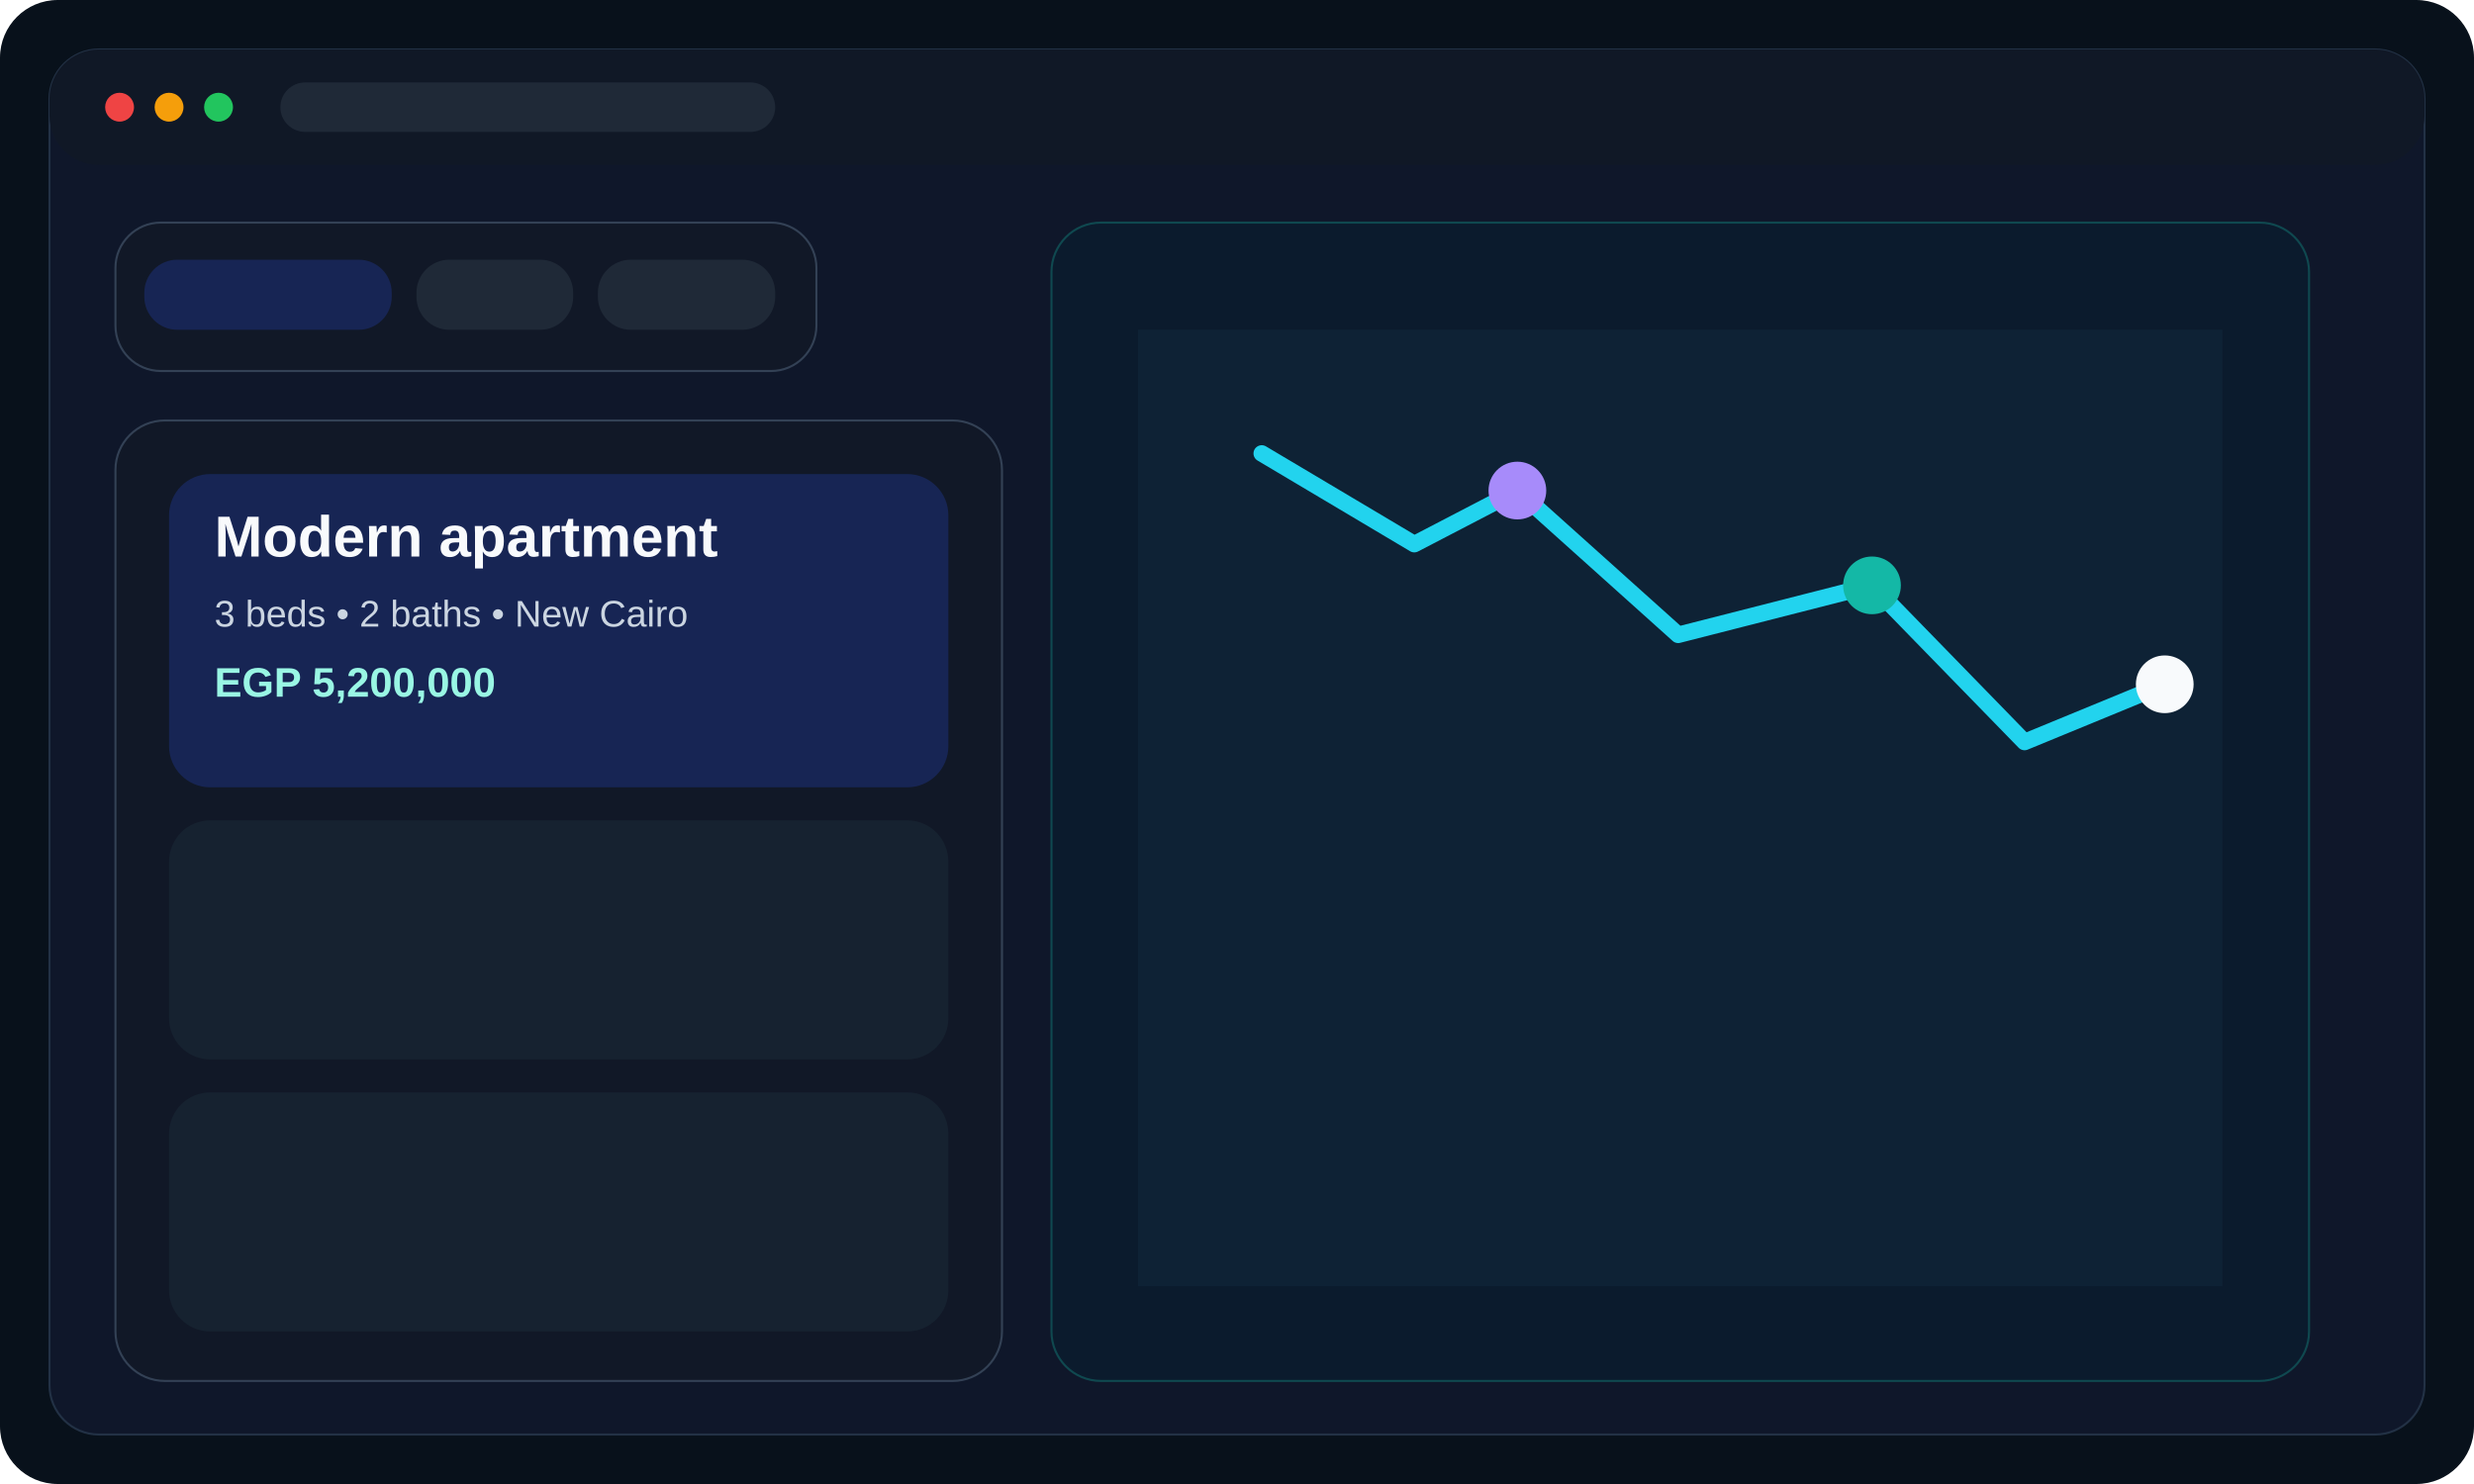
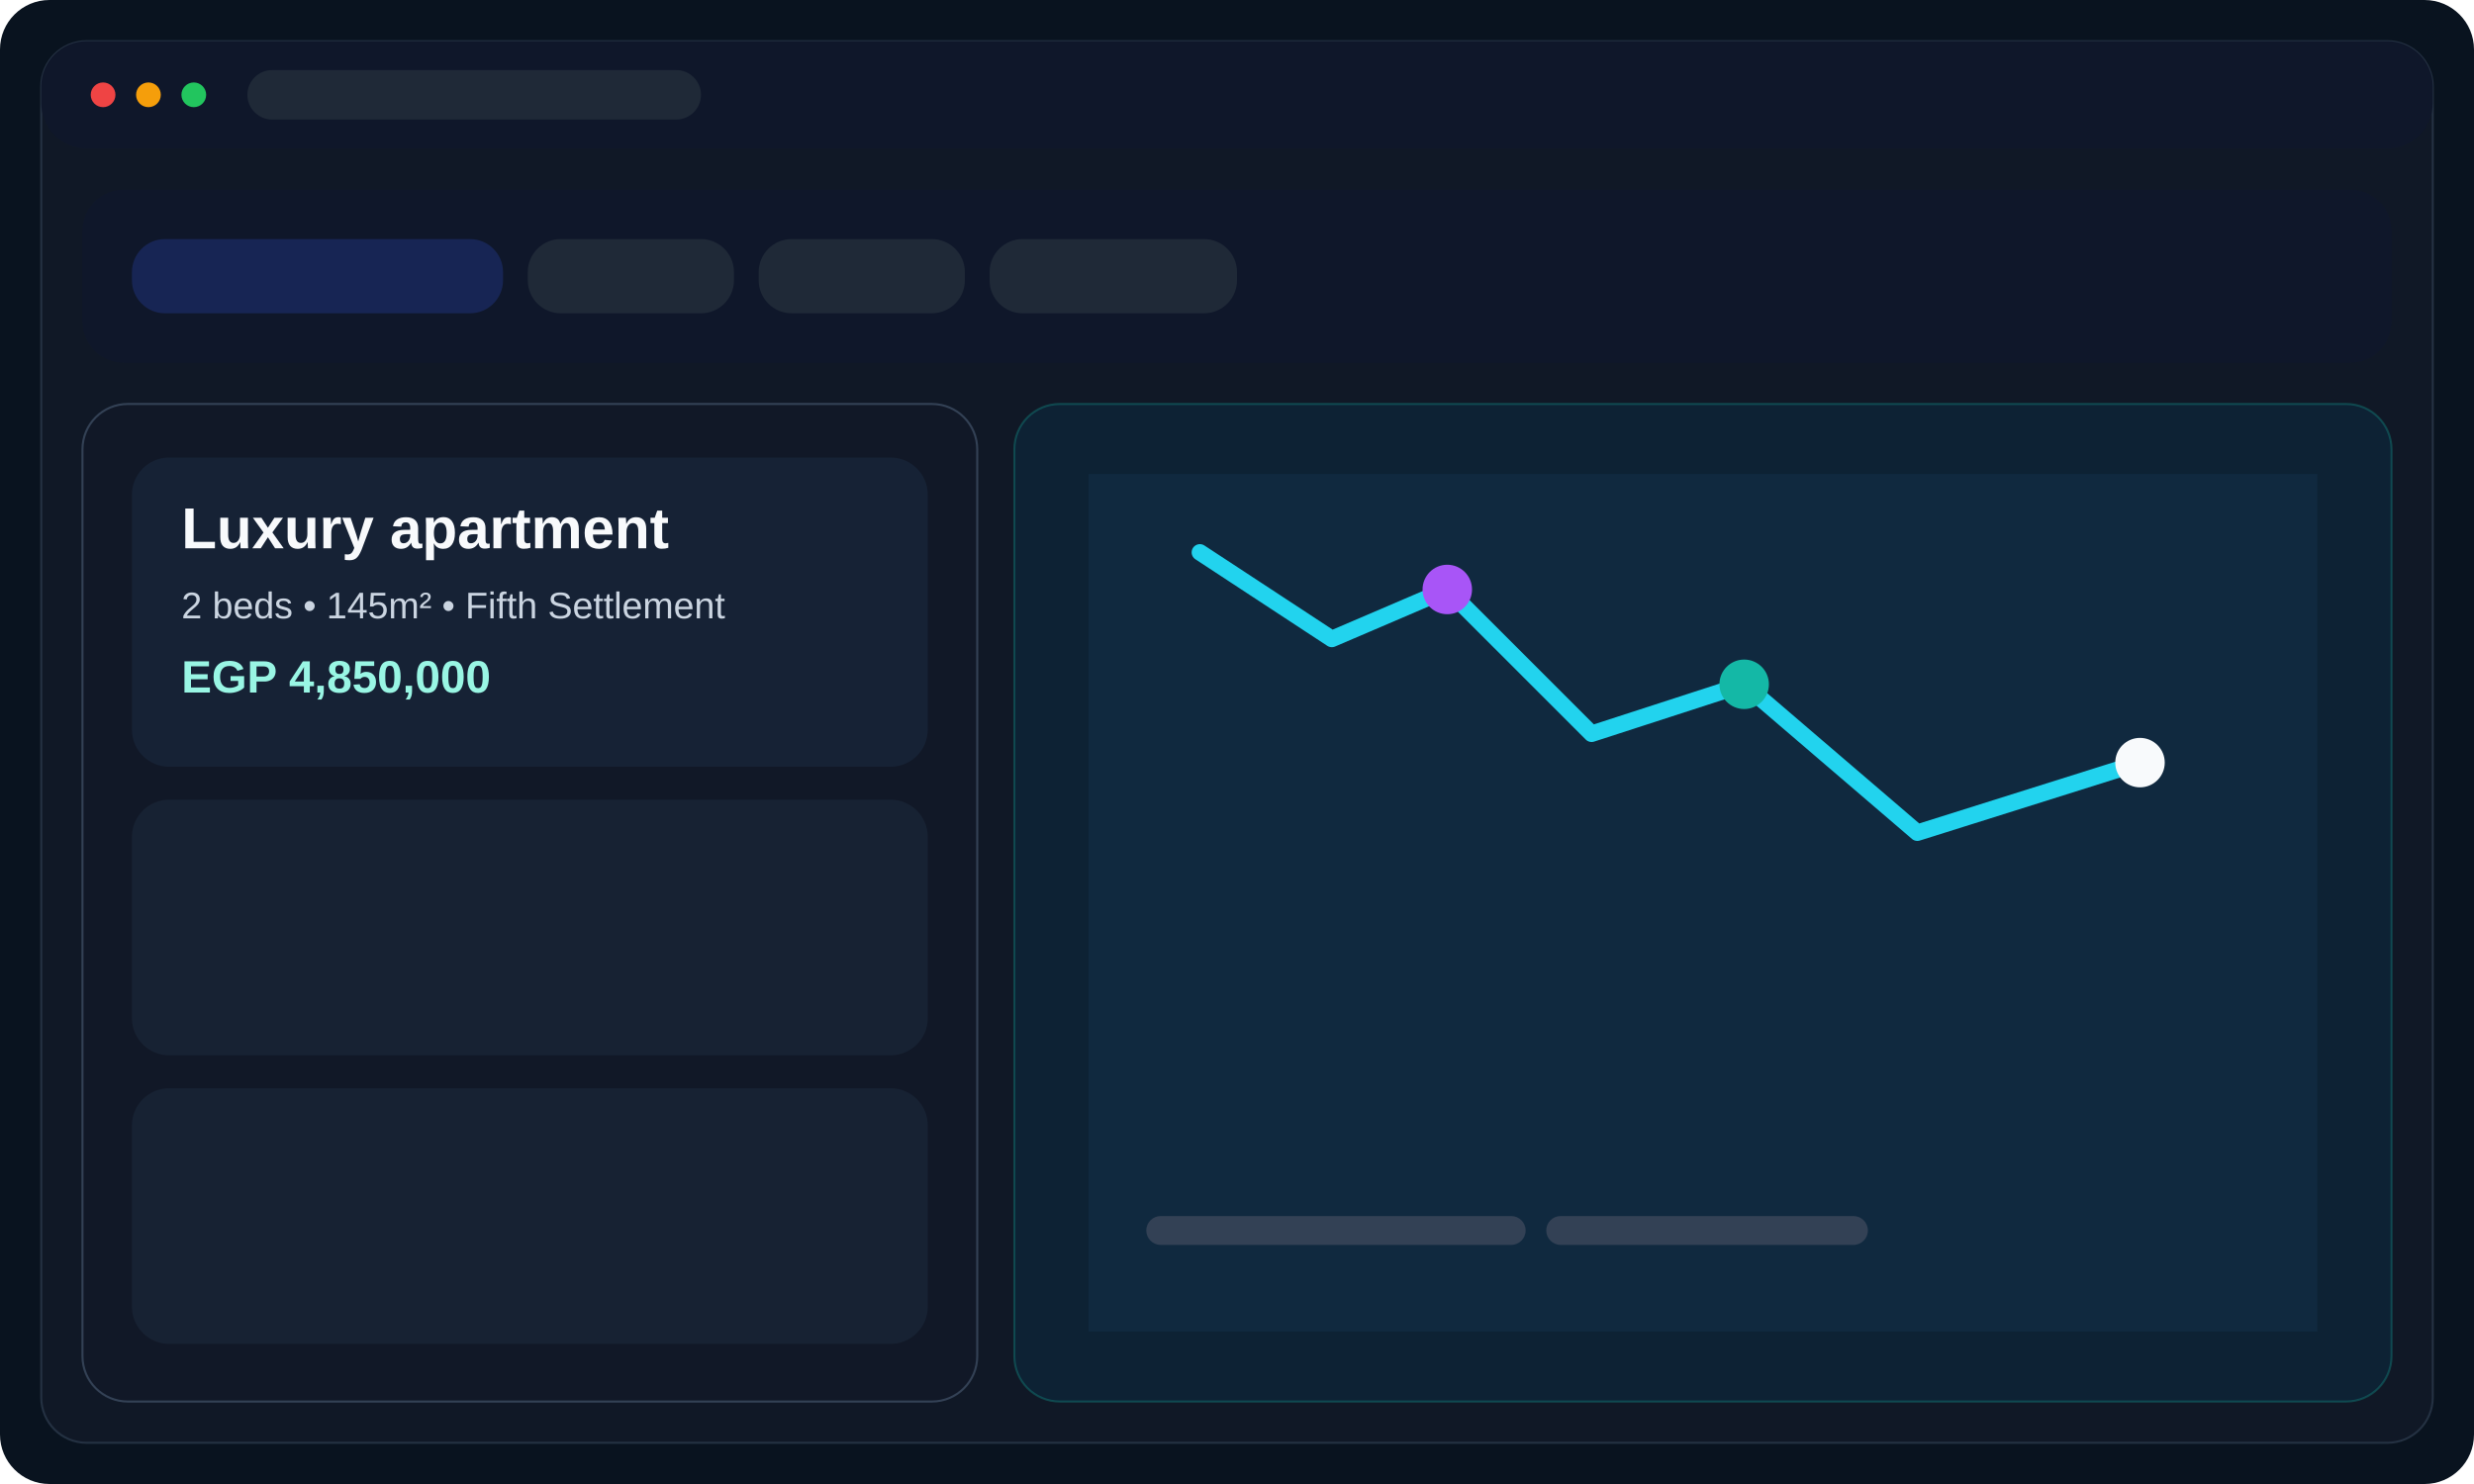
<svg xmlns="http://www.w3.org/2000/svg" width="1200" height="720" viewBox="0 0 1200 720" fill="none">
-   <rect width="1200" height="720" rx="28" fill="#08111b" />
-   <rect x="24" y="24" width="1152" height="672" rx="24" fill="#0f172a" stroke="#223145" />
-   <rect x="24" y="24" width="1152" height="56" rx="24" fill="#101826" />
-   <circle cx="58" cy="52" r="7" fill="#ef4444" />
-   <circle cx="82" cy="52" r="7" fill="#f59e0b" />
-   <circle cx="106" cy="52" r="7" fill="#22c55e" />
-   <rect x="136" y="40" width="240" height="24" rx="12" fill="#1f2937" />
-   <rect x="56" y="108" width="340" height="72" rx="22" fill="#111827" stroke="#334155" />
-   <rect x="70" y="126" width="120" height="34" rx="16" fill="#172554" />
-   <rect x="202" y="126" width="76" height="34" rx="16" fill="#1f2937" />
-   <rect x="290" y="126" width="86" height="34" rx="16" fill="#1f2937" />
-   <rect x="56" y="204" width="430" height="466" rx="24" fill="#111827" stroke="#334155" />
-   <rect x="510" y="108" width="610" height="562" rx="24" fill="#0b1b2d" stroke="#14b8a6" stroke-opacity="0.3" />
-   <rect x="82" y="230" width="378" height="152" rx="20" fill="#172554" />
-   <rect x="82" y="398" width="378" height="116" rx="20" fill="#162230" />
-   <rect x="82" y="530" width="378" height="116" rx="20" fill="#162230" />
-   <text x="104" y="270" fill="#f8fafc" font-family="Arial" font-size="28" font-weight="700">Modern apartment</text>
-   <text x="104" y="304" fill="#cbd5e1" font-family="Arial" font-size="18">3 beds • 2 baths • New Cairo</text>
-   <text x="104" y="338" fill="#99f6e4" font-family="Arial" font-size="20" font-weight="700">EGP 5,200,000</text>
-   <path d="M552 160H1078V624H552V160Z" fill="#0e2235" />
-   <path d="M612 220L686 264L736 238L814 308L908 284L982 360L1050 332" stroke="#22d3ee" stroke-width="8" stroke-linecap="round" stroke-linejoin="round" />
-   <circle cx="736" cy="238" r="14" fill="#a78bfa" />
-   <circle cx="908" cy="284" r="14" fill="#14b8a6" />
-   <circle cx="1050" cy="332" r="14" fill="#f8fafc" />
+   <rect width="1200" height="720" rx="24" fill="#09131f" />
+   <rect x="20" y="20" width="1160" height="680" rx="22" fill="#101826" stroke="#243142" />
+   <rect x="20" y="20" width="1160" height="52" rx="22" fill="#0f172a" />
+   <circle cx="50" cy="46" r="6" fill="#ef4444" />
+   <circle cx="72" cy="46" r="6" fill="#f59e0b" />
+   <circle cx="94" cy="46" r="6" fill="#22c55e" />
+   <rect x="120" y="34" width="220" height="24" rx="12" fill="#1f2937" />
+   <rect x="40" y="92" width="1120" height="84" rx="20" fill="#0f172a" />
+   <rect x="64" y="116" width="180" height="36" rx="16" fill="#172554" />
+   <rect x="256" y="116" width="100" height="36" rx="16" fill="#1f2937" />
+   <rect x="368" y="116" width="100" height="36" rx="16" fill="#1f2937" />
+   <rect x="480" y="116" width="120" height="36" rx="16" fill="#1f2937" />
+   <rect x="40" y="196" width="434" height="484" rx="22" fill="#111827" stroke="#334155" />
+   <rect x="492" y="196" width="668" height="484" rx="22" fill="#0d2234" stroke="#14b8a6" stroke-opacity="0.28" />
+   <rect x="64" y="222" width="386" height="150" rx="18" fill="#162235" />
+   <rect x="64" y="388" width="386" height="124" rx="18" fill="#172233" />
+   <rect x="64" y="528" width="386" height="124" rx="18" fill="#172233" />
+   <text x="88" y="266" fill="#F8FAFC" font-family="Arial" font-size="28" font-weight="700">Luxury apartment</text>
+   <text x="88" y="300" fill="#CBD5E1" font-family="Arial" font-size="18">2 beds • 145m² • Fifth Settlement</text>
+   <text x="88" y="336" fill="#99F6E4" font-family="Arial" font-size="22" font-weight="700">EGP 4,850,000</text>
+   <path d="M528 230H1124V646H528V230Z" fill="#10293f" />
+   <path d="M582 268L646 310L702 286L772 356L846 332L930 404L1038 370" stroke="#22d3ee" stroke-width="8" stroke-linecap="round" stroke-linejoin="round" />
+   <circle cx="702" cy="286" r="12" fill="#a855f7" />
+   <circle cx="846" cy="332" r="12" fill="#14b8a6" />
+   <circle cx="1038" cy="370" r="12" fill="#F8FAFC" />
+   <rect x="556" y="590" width="184" height="14" rx="7" fill="#334155" />
+   <rect x="750" y="590" width="156" height="14" rx="7" fill="#334155" />
</svg>
